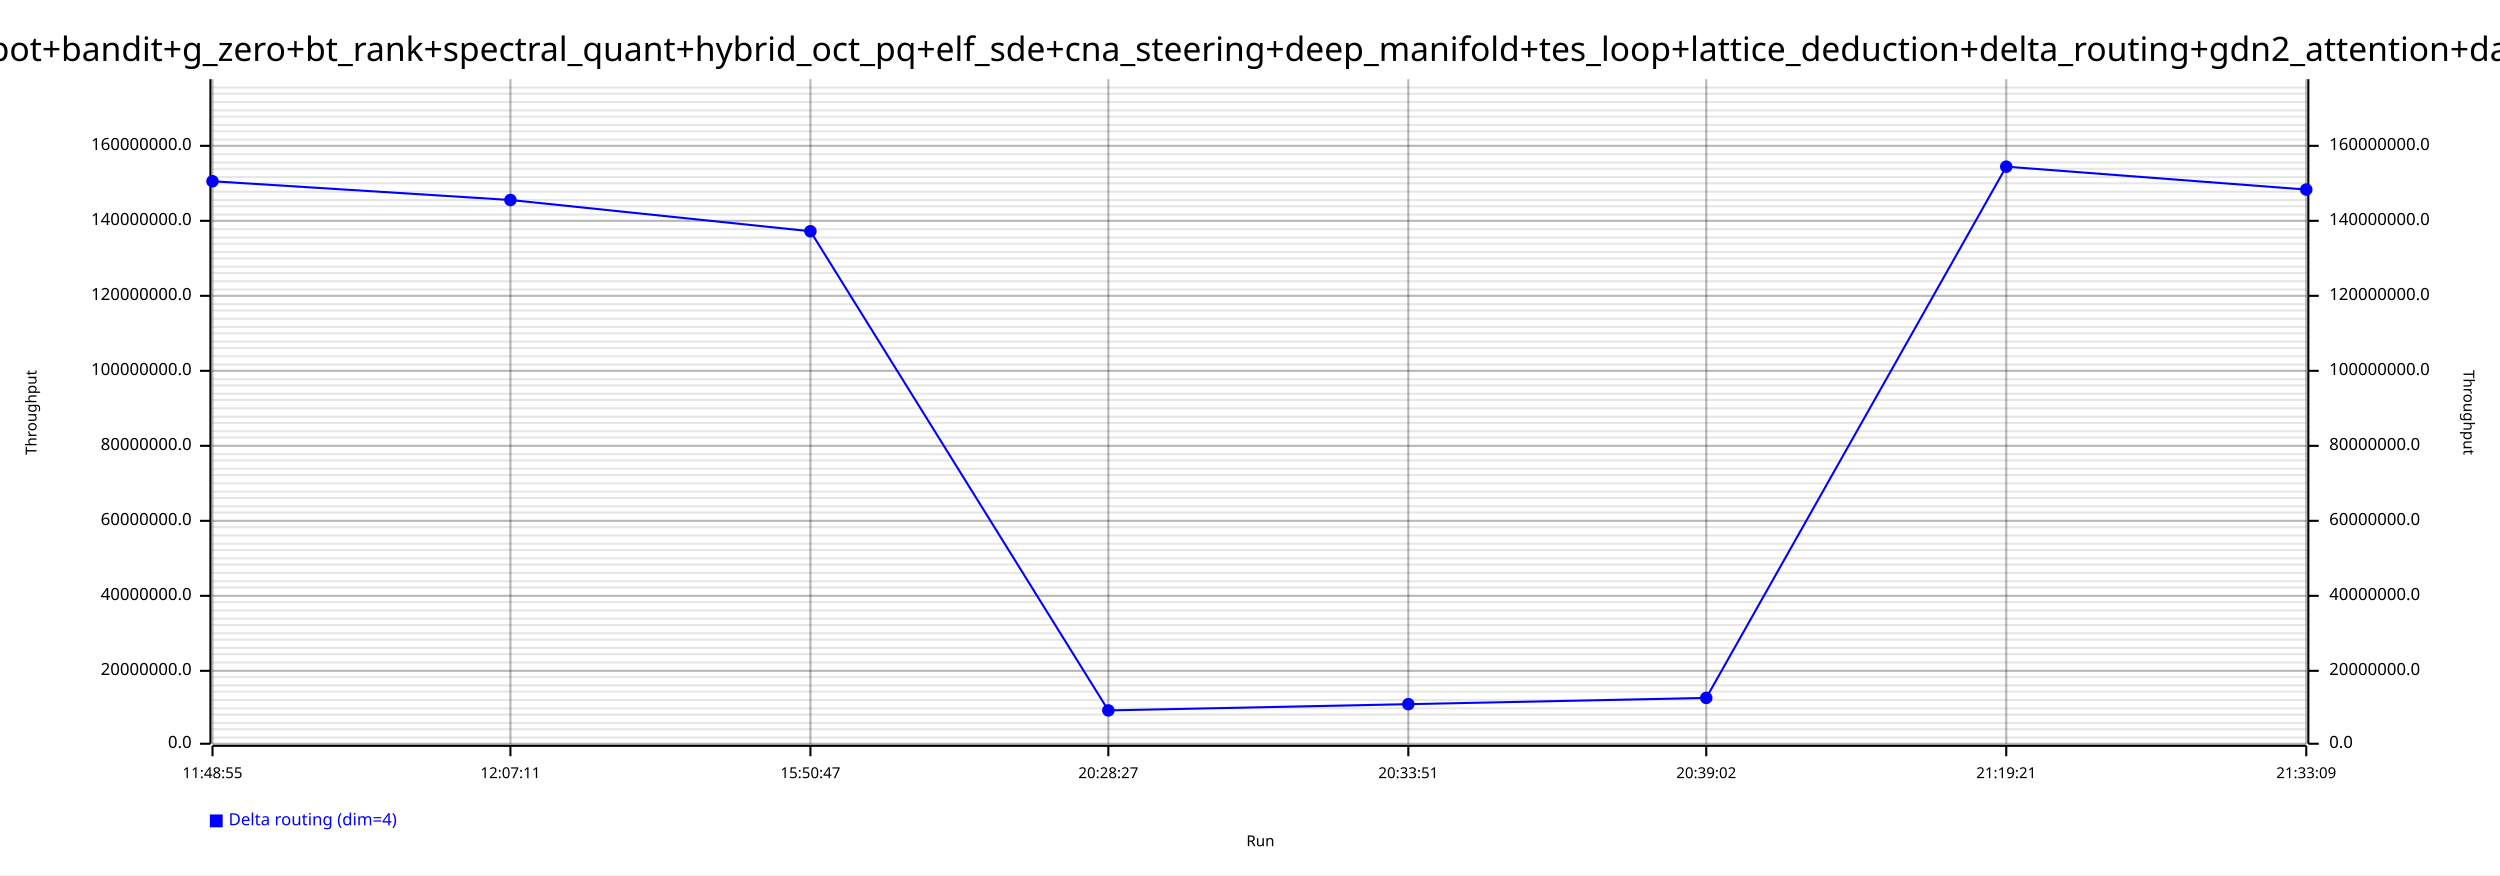
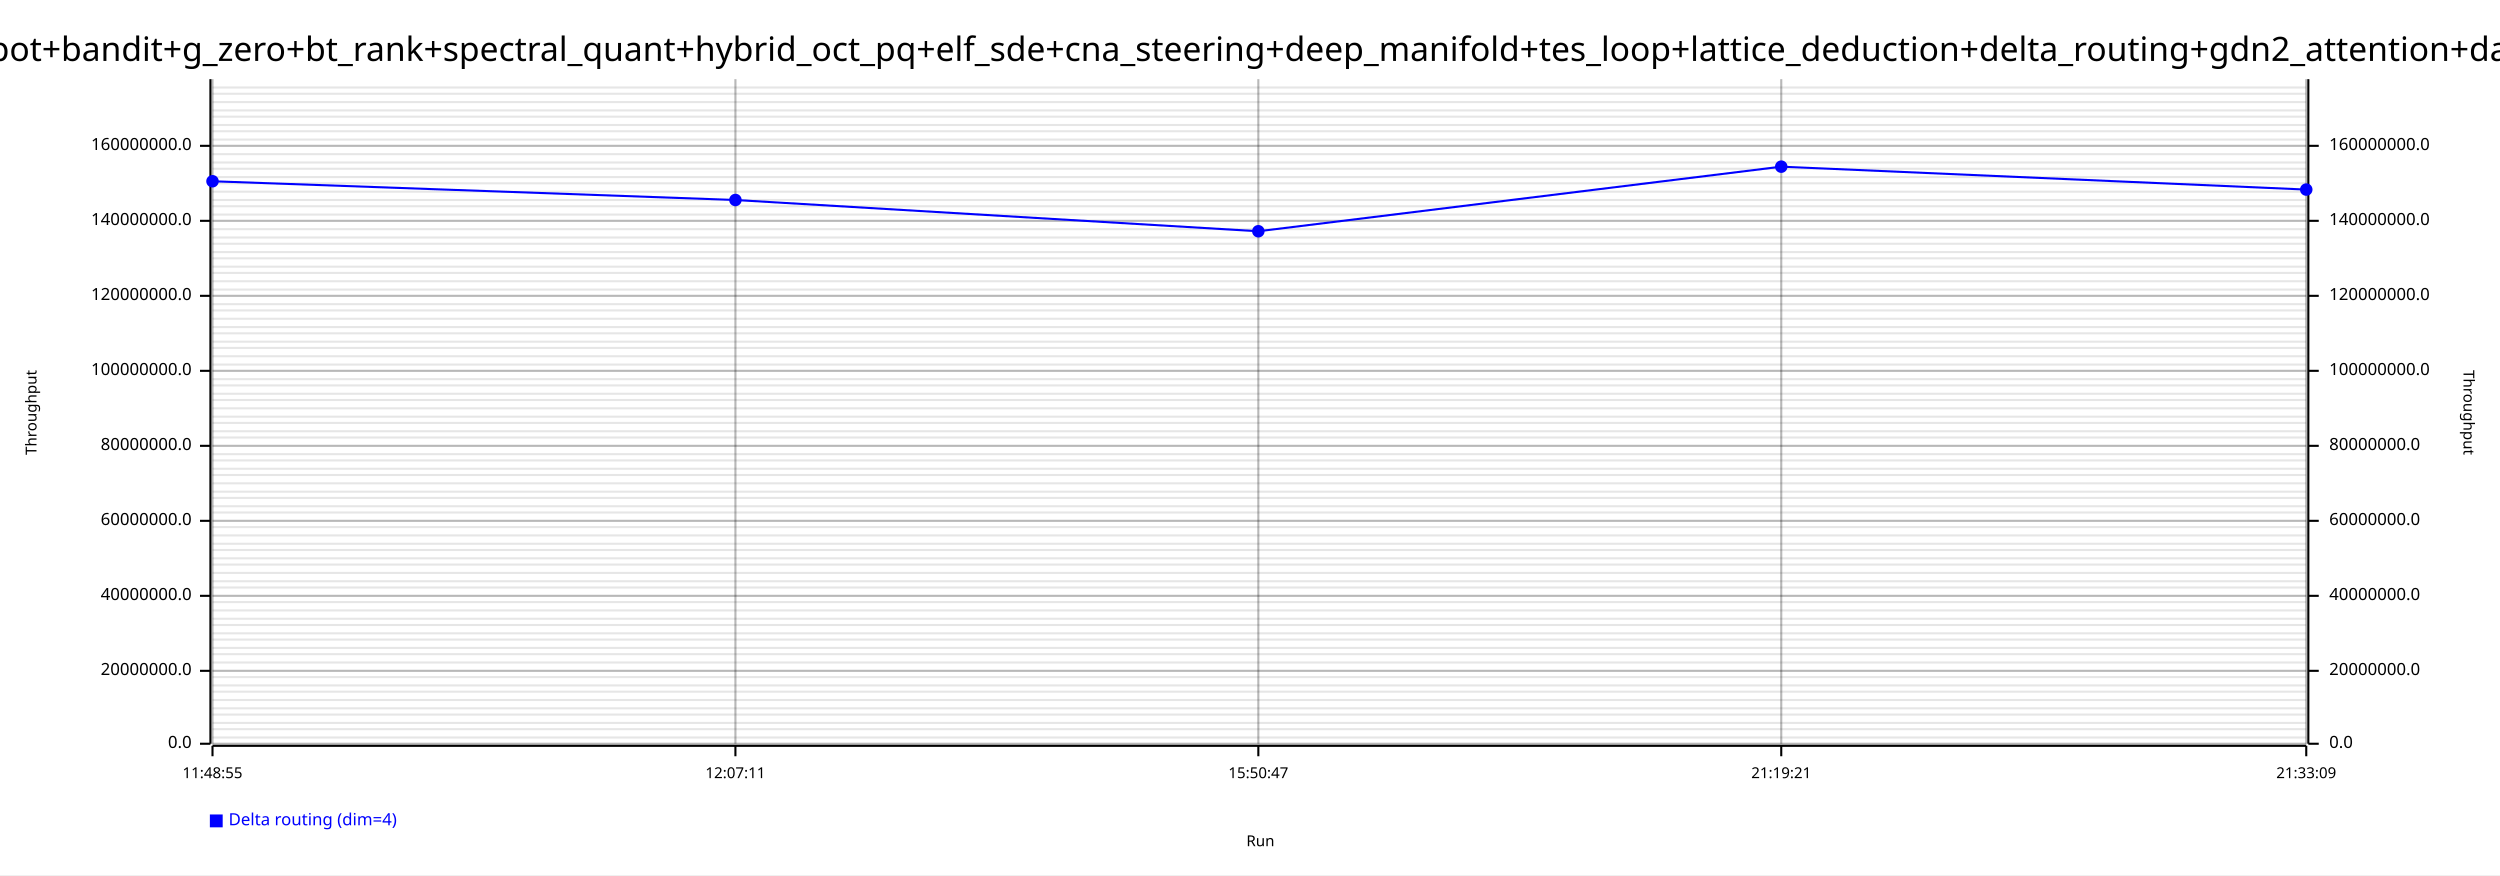
<svg xmlns="http://www.w3.org/2000/svg" width="1200" height="420" viewBox="0 0 1200 420">
  <rect x="0" y="0" width="1200" height="420" opacity="1" fill="#FFFFFF" stroke="none" />
  <text x="600" y="17" dy="0.76em" text-anchor="middle" font-family="sans-serif" font-size="16.129" opacity="1" fill="#000000">
Route — Time Series [sparse_mlp+domain_latent+ppot+bandit+g_zero+bt_rank+spectral_quant+hybrid_oct_pq+elf_sde+cna_steering+deep_manifold+tes_loop+lattice_deduction+delta_routing+gdn2_attention+dash_attn+dreamer+lt2_looped+plasma_path+tf_loop]
</text>
  <line opacity="0.1" stroke="#000000" stroke-width="1" x1="102" y1="357" x2="102" y2="38" />
-   <line opacity="0.1" stroke="#000000" stroke-width="1" x1="245" y1="357" x2="245" y2="38" />
-   <line opacity="0.1" stroke="#000000" stroke-width="1" x1="389" y1="357" x2="389" y2="38" />
-   <line opacity="0.1" stroke="#000000" stroke-width="1" x1="532" y1="357" x2="532" y2="38" />
-   <line opacity="0.1" stroke="#000000" stroke-width="1" x1="676" y1="357" x2="676" y2="38" />
-   <line opacity="0.1" stroke="#000000" stroke-width="1" x1="819" y1="357" x2="819" y2="38" />
-   <line opacity="0.1" stroke="#000000" stroke-width="1" x1="963" y1="357" x2="963" y2="38" />
+   <line opacity="0.1" stroke="#000000" stroke-width="1" x1="353" y1="357" x2="353" y2="38" />
+   <line opacity="0.1" stroke="#000000" stroke-width="1" x1="604" y1="357" x2="604" y2="38" />
+   <line opacity="0.1" stroke="#000000" stroke-width="1" x1="855" y1="357" x2="855" y2="38" />
  <line opacity="0.1" stroke="#000000" stroke-width="1" x1="1107" y1="357" x2="1107" y2="38" />
  <line opacity="0.1" stroke="#000000" stroke-width="1" x1="102" y1="357" x2="1107" y2="357" />
  <line opacity="0.1" stroke="#000000" stroke-width="1" x1="102" y1="354" x2="1107" y2="354" />
  <line opacity="0.1" stroke="#000000" stroke-width="1" x1="102" y1="350" x2="1107" y2="350" />
  <line opacity="0.1" stroke="#000000" stroke-width="1" x1="102" y1="347" x2="1107" y2="347" />
  <line opacity="0.1" stroke="#000000" stroke-width="1" x1="102" y1="343" x2="1107" y2="343" />
  <line opacity="0.1" stroke="#000000" stroke-width="1" x1="102" y1="340" x2="1107" y2="340" />
  <line opacity="0.1" stroke="#000000" stroke-width="1" x1="102" y1="336" x2="1107" y2="336" />
  <line opacity="0.1" stroke="#000000" stroke-width="1" x1="102" y1="332" x2="1107" y2="332" />
  <line opacity="0.1" stroke="#000000" stroke-width="1" x1="102" y1="329" x2="1107" y2="329" />
  <line opacity="0.1" stroke="#000000" stroke-width="1" x1="102" y1="325" x2="1107" y2="325" />
  <line opacity="0.1" stroke="#000000" stroke-width="1" x1="102" y1="322" x2="1107" y2="322" />
  <line opacity="0.1" stroke="#000000" stroke-width="1" x1="102" y1="318" x2="1107" y2="318" />
  <line opacity="0.1" stroke="#000000" stroke-width="1" x1="102" y1="314" x2="1107" y2="314" />
  <line opacity="0.1" stroke="#000000" stroke-width="1" x1="102" y1="311" x2="1107" y2="311" />
  <line opacity="0.1" stroke="#000000" stroke-width="1" x1="102" y1="307" x2="1107" y2="307" />
  <line opacity="0.1" stroke="#000000" stroke-width="1" x1="102" y1="304" x2="1107" y2="304" />
  <line opacity="0.1" stroke="#000000" stroke-width="1" x1="102" y1="300" x2="1107" y2="300" />
  <line opacity="0.1" stroke="#000000" stroke-width="1" x1="102" y1="297" x2="1107" y2="297" />
  <line opacity="0.1" stroke="#000000" stroke-width="1" x1="102" y1="293" x2="1107" y2="293" />
  <line opacity="0.1" stroke="#000000" stroke-width="1" x1="102" y1="289" x2="1107" y2="289" />
  <line opacity="0.1" stroke="#000000" stroke-width="1" x1="102" y1="286" x2="1107" y2="286" />
  <line opacity="0.1" stroke="#000000" stroke-width="1" x1="102" y1="282" x2="1107" y2="282" />
  <line opacity="0.1" stroke="#000000" stroke-width="1" x1="102" y1="279" x2="1107" y2="279" />
  <line opacity="0.1" stroke="#000000" stroke-width="1" x1="102" y1="275" x2="1107" y2="275" />
  <line opacity="0.1" stroke="#000000" stroke-width="1" x1="102" y1="271" x2="1107" y2="271" />
  <line opacity="0.1" stroke="#000000" stroke-width="1" x1="102" y1="268" x2="1107" y2="268" />
  <line opacity="0.1" stroke="#000000" stroke-width="1" x1="102" y1="264" x2="1107" y2="264" />
  <line opacity="0.1" stroke="#000000" stroke-width="1" x1="102" y1="261" x2="1107" y2="261" />
  <line opacity="0.1" stroke="#000000" stroke-width="1" x1="102" y1="257" x2="1107" y2="257" />
  <line opacity="0.1" stroke="#000000" stroke-width="1" x1="102" y1="253" x2="1107" y2="253" />
  <line opacity="0.1" stroke="#000000" stroke-width="1" x1="102" y1="250" x2="1107" y2="250" />
  <line opacity="0.1" stroke="#000000" stroke-width="1" x1="102" y1="246" x2="1107" y2="246" />
  <line opacity="0.1" stroke="#000000" stroke-width="1" x1="102" y1="243" x2="1107" y2="243" />
  <line opacity="0.1" stroke="#000000" stroke-width="1" x1="102" y1="239" x2="1107" y2="239" />
  <line opacity="0.1" stroke="#000000" stroke-width="1" x1="102" y1="236" x2="1107" y2="236" />
  <line opacity="0.1" stroke="#000000" stroke-width="1" x1="102" y1="232" x2="1107" y2="232" />
  <line opacity="0.1" stroke="#000000" stroke-width="1" x1="102" y1="228" x2="1107" y2="228" />
  <line opacity="0.1" stroke="#000000" stroke-width="1" x1="102" y1="225" x2="1107" y2="225" />
  <line opacity="0.1" stroke="#000000" stroke-width="1" x1="102" y1="221" x2="1107" y2="221" />
  <line opacity="0.1" stroke="#000000" stroke-width="1" x1="102" y1="218" x2="1107" y2="218" />
  <line opacity="0.1" stroke="#000000" stroke-width="1" x1="102" y1="214" x2="1107" y2="214" />
  <line opacity="0.1" stroke="#000000" stroke-width="1" x1="102" y1="210" x2="1107" y2="210" />
  <line opacity="0.1" stroke="#000000" stroke-width="1" x1="102" y1="207" x2="1107" y2="207" />
  <line opacity="0.1" stroke="#000000" stroke-width="1" x1="102" y1="203" x2="1107" y2="203" />
  <line opacity="0.1" stroke="#000000" stroke-width="1" x1="102" y1="200" x2="1107" y2="200" />
  <line opacity="0.1" stroke="#000000" stroke-width="1" x1="102" y1="196" x2="1107" y2="196" />
  <line opacity="0.1" stroke="#000000" stroke-width="1" x1="102" y1="192" x2="1107" y2="192" />
  <line opacity="0.1" stroke="#000000" stroke-width="1" x1="102" y1="189" x2="1107" y2="189" />
  <line opacity="0.1" stroke="#000000" stroke-width="1" x1="102" y1="185" x2="1107" y2="185" />
  <line opacity="0.1" stroke="#000000" stroke-width="1" x1="102" y1="182" x2="1107" y2="182" />
  <line opacity="0.1" stroke="#000000" stroke-width="1" x1="102" y1="178" x2="1107" y2="178" />
  <line opacity="0.1" stroke="#000000" stroke-width="1" x1="102" y1="175" x2="1107" y2="175" />
  <line opacity="0.1" stroke="#000000" stroke-width="1" x1="102" y1="171" x2="1107" y2="171" />
  <line opacity="0.1" stroke="#000000" stroke-width="1" x1="102" y1="167" x2="1107" y2="167" />
  <line opacity="0.1" stroke="#000000" stroke-width="1" x1="102" y1="164" x2="1107" y2="164" />
  <line opacity="0.1" stroke="#000000" stroke-width="1" x1="102" y1="160" x2="1107" y2="160" />
  <line opacity="0.1" stroke="#000000" stroke-width="1" x1="102" y1="157" x2="1107" y2="157" />
  <line opacity="0.1" stroke="#000000" stroke-width="1" x1="102" y1="153" x2="1107" y2="153" />
  <line opacity="0.1" stroke="#000000" stroke-width="1" x1="102" y1="149" x2="1107" y2="149" />
  <line opacity="0.1" stroke="#000000" stroke-width="1" x1="102" y1="146" x2="1107" y2="146" />
  <line opacity="0.1" stroke="#000000" stroke-width="1" x1="102" y1="142" x2="1107" y2="142" />
  <line opacity="0.1" stroke="#000000" stroke-width="1" x1="102" y1="139" x2="1107" y2="139" />
  <line opacity="0.1" stroke="#000000" stroke-width="1" x1="102" y1="135" x2="1107" y2="135" />
  <line opacity="0.1" stroke="#000000" stroke-width="1" x1="102" y1="131" x2="1107" y2="131" />
  <line opacity="0.1" stroke="#000000" stroke-width="1" x1="102" y1="128" x2="1107" y2="128" />
  <line opacity="0.1" stroke="#000000" stroke-width="1" x1="102" y1="124" x2="1107" y2="124" />
  <line opacity="0.1" stroke="#000000" stroke-width="1" x1="102" y1="121" x2="1107" y2="121" />
  <line opacity="0.1" stroke="#000000" stroke-width="1" x1="102" y1="117" x2="1107" y2="117" />
  <line opacity="0.1" stroke="#000000" stroke-width="1" x1="102" y1="114" x2="1107" y2="114" />
  <line opacity="0.1" stroke="#000000" stroke-width="1" x1="102" y1="110" x2="1107" y2="110" />
  <line opacity="0.1" stroke="#000000" stroke-width="1" x1="102" y1="106" x2="1107" y2="106" />
  <line opacity="0.1" stroke="#000000" stroke-width="1" x1="102" y1="103" x2="1107" y2="103" />
  <line opacity="0.1" stroke="#000000" stroke-width="1" x1="102" y1="99" x2="1107" y2="99" />
  <line opacity="0.1" stroke="#000000" stroke-width="1" x1="102" y1="96" x2="1107" y2="96" />
  <line opacity="0.1" stroke="#000000" stroke-width="1" x1="102" y1="92" x2="1107" y2="92" />
  <line opacity="0.1" stroke="#000000" stroke-width="1" x1="102" y1="88" x2="1107" y2="88" />
  <line opacity="0.1" stroke="#000000" stroke-width="1" x1="102" y1="85" x2="1107" y2="85" />
  <line opacity="0.1" stroke="#000000" stroke-width="1" x1="102" y1="81" x2="1107" y2="81" />
  <line opacity="0.1" stroke="#000000" stroke-width="1" x1="102" y1="78" x2="1107" y2="78" />
  <line opacity="0.1" stroke="#000000" stroke-width="1" x1="102" y1="74" x2="1107" y2="74" />
  <line opacity="0.1" stroke="#000000" stroke-width="1" x1="102" y1="70" x2="1107" y2="70" />
  <line opacity="0.1" stroke="#000000" stroke-width="1" x1="102" y1="67" x2="1107" y2="67" />
  <line opacity="0.1" stroke="#000000" stroke-width="1" x1="102" y1="63" x2="1107" y2="63" />
  <line opacity="0.1" stroke="#000000" stroke-width="1" x1="102" y1="60" x2="1107" y2="60" />
  <line opacity="0.1" stroke="#000000" stroke-width="1" x1="102" y1="56" x2="1107" y2="56" />
  <line opacity="0.1" stroke="#000000" stroke-width="1" x1="102" y1="53" x2="1107" y2="53" />
  <line opacity="0.1" stroke="#000000" stroke-width="1" x1="102" y1="49" x2="1107" y2="49" />
  <line opacity="0.1" stroke="#000000" stroke-width="1" x1="102" y1="45" x2="1107" y2="45" />
  <line opacity="0.1" stroke="#000000" stroke-width="1" x1="102" y1="42" x2="1107" y2="42" />
  <text x="12" y="198" dy="0.76em" text-anchor="middle" font-family="sans-serif" font-size="7.258" opacity="1" fill="#000000" transform="rotate(270, 12, 198)">
Throughput
</text>
  <text x="605" y="408" dy="-0.5ex" text-anchor="middle" font-family="sans-serif" font-size="7.258" opacity="1" fill="#000000">
Run
</text>
  <text x="1188" y="198" dy="0.76em" text-anchor="middle" font-family="sans-serif" font-size="7.258" opacity="1" fill="#000000" transform="rotate(90, 1188, 198)">
Throughput
</text>
  <line opacity="0.2" stroke="#000000" stroke-width="1" x1="102" y1="357" x2="102" y2="38" />
-   <line opacity="0.2" stroke="#000000" stroke-width="1" x1="245" y1="357" x2="245" y2="38" />
-   <line opacity="0.2" stroke="#000000" stroke-width="1" x1="389" y1="357" x2="389" y2="38" />
-   <line opacity="0.2" stroke="#000000" stroke-width="1" x1="532" y1="357" x2="532" y2="38" />
-   <line opacity="0.2" stroke="#000000" stroke-width="1" x1="676" y1="357" x2="676" y2="38" />
-   <line opacity="0.2" stroke="#000000" stroke-width="1" x1="819" y1="357" x2="819" y2="38" />
-   <line opacity="0.2" stroke="#000000" stroke-width="1" x1="963" y1="357" x2="963" y2="38" />
+   <line opacity="0.2" stroke="#000000" stroke-width="1" x1="353" y1="357" x2="353" y2="38" />
+   <line opacity="0.2" stroke="#000000" stroke-width="1" x1="604" y1="357" x2="604" y2="38" />
+   <line opacity="0.2" stroke="#000000" stroke-width="1" x1="855" y1="357" x2="855" y2="38" />
  <line opacity="0.2" stroke="#000000" stroke-width="1" x1="1107" y1="357" x2="1107" y2="38" />
  <line opacity="0.2" stroke="#000000" stroke-width="1" x1="102" y1="357" x2="1107" y2="357" />
  <line opacity="0.2" stroke="#000000" stroke-width="1" x1="102" y1="322" x2="1107" y2="322" />
  <line opacity="0.2" stroke="#000000" stroke-width="1" x1="102" y1="286" x2="1107" y2="286" />
  <line opacity="0.2" stroke="#000000" stroke-width="1" x1="102" y1="250" x2="1107" y2="250" />
  <line opacity="0.2" stroke="#000000" stroke-width="1" x1="102" y1="214" x2="1107" y2="214" />
  <line opacity="0.2" stroke="#000000" stroke-width="1" x1="102" y1="178" x2="1107" y2="178" />
  <line opacity="0.2" stroke="#000000" stroke-width="1" x1="102" y1="142" x2="1107" y2="142" />
  <line opacity="0.2" stroke="#000000" stroke-width="1" x1="102" y1="106" x2="1107" y2="106" />
  <line opacity="0.2" stroke="#000000" stroke-width="1" x1="102" y1="70" x2="1107" y2="70" />
  <polyline fill="none" opacity="1" stroke="#000000" stroke-width="1" points="101,38 101,357 " />
  <text x="92" y="357" dy="0.5ex" text-anchor="end" font-family="sans-serif" font-size="8.065" opacity="1" fill="#000000">
0.0
</text>
  <polyline fill="none" opacity="1" stroke="#000000" stroke-width="1" points="96,357 101,357 " />
  <text x="92" y="322" dy="0.5ex" text-anchor="end" font-family="sans-serif" font-size="8.065" opacity="1" fill="#000000">
20000000.0
</text>
  <polyline fill="none" opacity="1" stroke="#000000" stroke-width="1" points="96,322 101,322 " />
  <text x="92" y="286" dy="0.5ex" text-anchor="end" font-family="sans-serif" font-size="8.065" opacity="1" fill="#000000">
40000000.0
</text>
  <polyline fill="none" opacity="1" stroke="#000000" stroke-width="1" points="96,286 101,286 " />
  <text x="92" y="250" dy="0.5ex" text-anchor="end" font-family="sans-serif" font-size="8.065" opacity="1" fill="#000000">
60000000.0
</text>
  <polyline fill="none" opacity="1" stroke="#000000" stroke-width="1" points="96,250 101,250 " />
  <text x="92" y="214" dy="0.5ex" text-anchor="end" font-family="sans-serif" font-size="8.065" opacity="1" fill="#000000">
80000000.0
</text>
  <polyline fill="none" opacity="1" stroke="#000000" stroke-width="1" points="96,214 101,214 " />
  <text x="92" y="178" dy="0.5ex" text-anchor="end" font-family="sans-serif" font-size="8.065" opacity="1" fill="#000000">
100000000.0
</text>
  <polyline fill="none" opacity="1" stroke="#000000" stroke-width="1" points="96,178 101,178 " />
  <text x="92" y="142" dy="0.5ex" text-anchor="end" font-family="sans-serif" font-size="8.065" opacity="1" fill="#000000">
120000000.0
</text>
  <polyline fill="none" opacity="1" stroke="#000000" stroke-width="1" points="96,142 101,142 " />
  <text x="92" y="106" dy="0.5ex" text-anchor="end" font-family="sans-serif" font-size="8.065" opacity="1" fill="#000000">
140000000.0
</text>
  <polyline fill="none" opacity="1" stroke="#000000" stroke-width="1" points="96,106 101,106 " />
  <text x="92" y="70" dy="0.5ex" text-anchor="end" font-family="sans-serif" font-size="8.065" opacity="1" fill="#000000">
160000000.0
</text>
  <polyline fill="none" opacity="1" stroke="#000000" stroke-width="1" points="96,70 101,70 " />
  <polyline fill="none" opacity="1" stroke="#000000" stroke-width="1" points="102,358 1107,358 " />
  <text x="102" y="368" dy="0.76em" text-anchor="middle" font-family="sans-serif" font-size="7.258" opacity="1" fill="#000000">
11:48:55
</text>
  <polyline fill="none" opacity="1" stroke="#000000" stroke-width="1" points="102,358 102,363 " />
-   <text x="245" y="368" dy="0.76em" text-anchor="middle" font-family="sans-serif" font-size="7.258" opacity="1" fill="#000000">
+   <text x="353" y="368" dy="0.76em" text-anchor="middle" font-family="sans-serif" font-size="7.258" opacity="1" fill="#000000">
12:07:11
</text>
-   <polyline fill="none" opacity="1" stroke="#000000" stroke-width="1" points="245,358 245,363 " />
-   <text x="389" y="368" dy="0.76em" text-anchor="middle" font-family="sans-serif" font-size="7.258" opacity="1" fill="#000000">
+   <polyline fill="none" opacity="1" stroke="#000000" stroke-width="1" points="353,358 353,363 " />
+   <text x="604" y="368" dy="0.76em" text-anchor="middle" font-family="sans-serif" font-size="7.258" opacity="1" fill="#000000">
15:50:47
</text>
-   <polyline fill="none" opacity="1" stroke="#000000" stroke-width="1" points="389,358 389,363 " />
-   <text x="532" y="368" dy="0.76em" text-anchor="middle" font-family="sans-serif" font-size="7.258" opacity="1" fill="#000000">
- 20:28:27
- </text>
-   <polyline fill="none" opacity="1" stroke="#000000" stroke-width="1" points="532,358 532,363 " />
-   <text x="676" y="368" dy="0.76em" text-anchor="middle" font-family="sans-serif" font-size="7.258" opacity="1" fill="#000000">
- 20:33:51
- </text>
-   <polyline fill="none" opacity="1" stroke="#000000" stroke-width="1" points="676,358 676,363 " />
-   <text x="819" y="368" dy="0.76em" text-anchor="middle" font-family="sans-serif" font-size="7.258" opacity="1" fill="#000000">
- 20:39:02
- </text>
-   <polyline fill="none" opacity="1" stroke="#000000" stroke-width="1" points="819,358 819,363 " />
-   <text x="963" y="368" dy="0.76em" text-anchor="middle" font-family="sans-serif" font-size="7.258" opacity="1" fill="#000000">
+   <polyline fill="none" opacity="1" stroke="#000000" stroke-width="1" points="604,358 604,363 " />
+   <text x="855" y="368" dy="0.76em" text-anchor="middle" font-family="sans-serif" font-size="7.258" opacity="1" fill="#000000">
21:19:21
</text>
-   <polyline fill="none" opacity="1" stroke="#000000" stroke-width="1" points="963,358 963,363 " />
+   <polyline fill="none" opacity="1" stroke="#000000" stroke-width="1" points="855,358 855,363 " />
  <text x="1107" y="368" dy="0.76em" text-anchor="middle" font-family="sans-serif" font-size="7.258" opacity="1" fill="#000000">
21:33:09
</text>
  <polyline fill="none" opacity="1" stroke="#000000" stroke-width="1" points="1107,358 1107,363 " />
  <polyline fill="none" opacity="1" stroke="#000000" stroke-width="1" points="1108,38 1108,357 " />
  <text x="1118" y="357" dy="0.5ex" text-anchor="start" font-family="sans-serif" font-size="8.065" opacity="1" fill="#000000">
0.0
</text>
  <polyline fill="none" opacity="1" stroke="#000000" stroke-width="1" points="1108,357 1113,357 " />
  <text x="1118" y="322" dy="0.5ex" text-anchor="start" font-family="sans-serif" font-size="8.065" opacity="1" fill="#000000">
20000000.0
</text>
  <polyline fill="none" opacity="1" stroke="#000000" stroke-width="1" points="1108,322 1113,322 " />
  <text x="1118" y="286" dy="0.5ex" text-anchor="start" font-family="sans-serif" font-size="8.065" opacity="1" fill="#000000">
40000000.0
</text>
  <polyline fill="none" opacity="1" stroke="#000000" stroke-width="1" points="1108,286 1113,286 " />
  <text x="1118" y="250" dy="0.5ex" text-anchor="start" font-family="sans-serif" font-size="8.065" opacity="1" fill="#000000">
60000000.0
</text>
  <polyline fill="none" opacity="1" stroke="#000000" stroke-width="1" points="1108,250 1113,250 " />
  <text x="1118" y="214" dy="0.5ex" text-anchor="start" font-family="sans-serif" font-size="8.065" opacity="1" fill="#000000">
80000000.0
</text>
  <polyline fill="none" opacity="1" stroke="#000000" stroke-width="1" points="1108,214 1113,214 " />
  <text x="1118" y="178" dy="0.5ex" text-anchor="start" font-family="sans-serif" font-size="8.065" opacity="1" fill="#000000">
100000000.0
</text>
  <polyline fill="none" opacity="1" stroke="#000000" stroke-width="1" points="1108,178 1113,178 " />
  <text x="1118" y="142" dy="0.5ex" text-anchor="start" font-family="sans-serif" font-size="8.065" opacity="1" fill="#000000">
120000000.0
</text>
  <polyline fill="none" opacity="1" stroke="#000000" stroke-width="1" points="1108,142 1113,142 " />
  <text x="1118" y="106" dy="0.5ex" text-anchor="start" font-family="sans-serif" font-size="8.065" opacity="1" fill="#000000">
140000000.0
</text>
  <polyline fill="none" opacity="1" stroke="#000000" stroke-width="1" points="1108,106 1113,106 " />
  <text x="1118" y="70" dy="0.5ex" text-anchor="start" font-family="sans-serif" font-size="8.065" opacity="1" fill="#000000">
160000000.0
</text>
  <polyline fill="none" opacity="1" stroke="#000000" stroke-width="1" points="1108,70 1113,70 " />
-   <polyline fill="none" opacity="1" stroke="#0000FF" stroke-width="1" points="102,87 245,96 389,111 532,341 676,338 819,335 963,80 1107,91 " />
+   <polyline fill="none" opacity="1" stroke="#0000FF" stroke-width="1" points="102,87 353,96 604,111 855,80 1107,91 " />
  <circle cx="102" cy="87" r="3" opacity="1" fill="#0000FF" stroke="none" stroke-width="1" />
-   <circle cx="245" cy="96" r="3" opacity="1" fill="#0000FF" stroke="none" stroke-width="1" />
-   <circle cx="389" cy="111" r="3" opacity="1" fill="#0000FF" stroke="none" stroke-width="1" />
-   <circle cx="532" cy="341" r="3" opacity="1" fill="#0000FF" stroke="none" stroke-width="1" />
-   <circle cx="676" cy="338" r="3" opacity="1" fill="#0000FF" stroke="none" stroke-width="1" />
-   <circle cx="819" cy="335" r="3" opacity="1" fill="#0000FF" stroke="none" stroke-width="1" />
-   <circle cx="963" cy="80" r="3" opacity="1" fill="#0000FF" stroke="none" stroke-width="1" />
+   <circle cx="353" cy="96" r="3" opacity="1" fill="#0000FF" stroke="none" stroke-width="1" />
+   <circle cx="604" cy="111" r="3" opacity="1" fill="#0000FF" stroke="none" stroke-width="1" />
+   <circle cx="855" cy="80" r="3" opacity="1" fill="#0000FF" stroke="none" stroke-width="1" />
  <circle cx="1107" cy="91" r="3" opacity="1" fill="#0000FF" stroke="none" stroke-width="1" />
  <text x="100" y="390" dy="0.76em" text-anchor="start" font-family="sans-serif" font-size="8.065" opacity="1" fill="#0000FF">
■ Delta routing (dim=4)
</text>
</svg>
